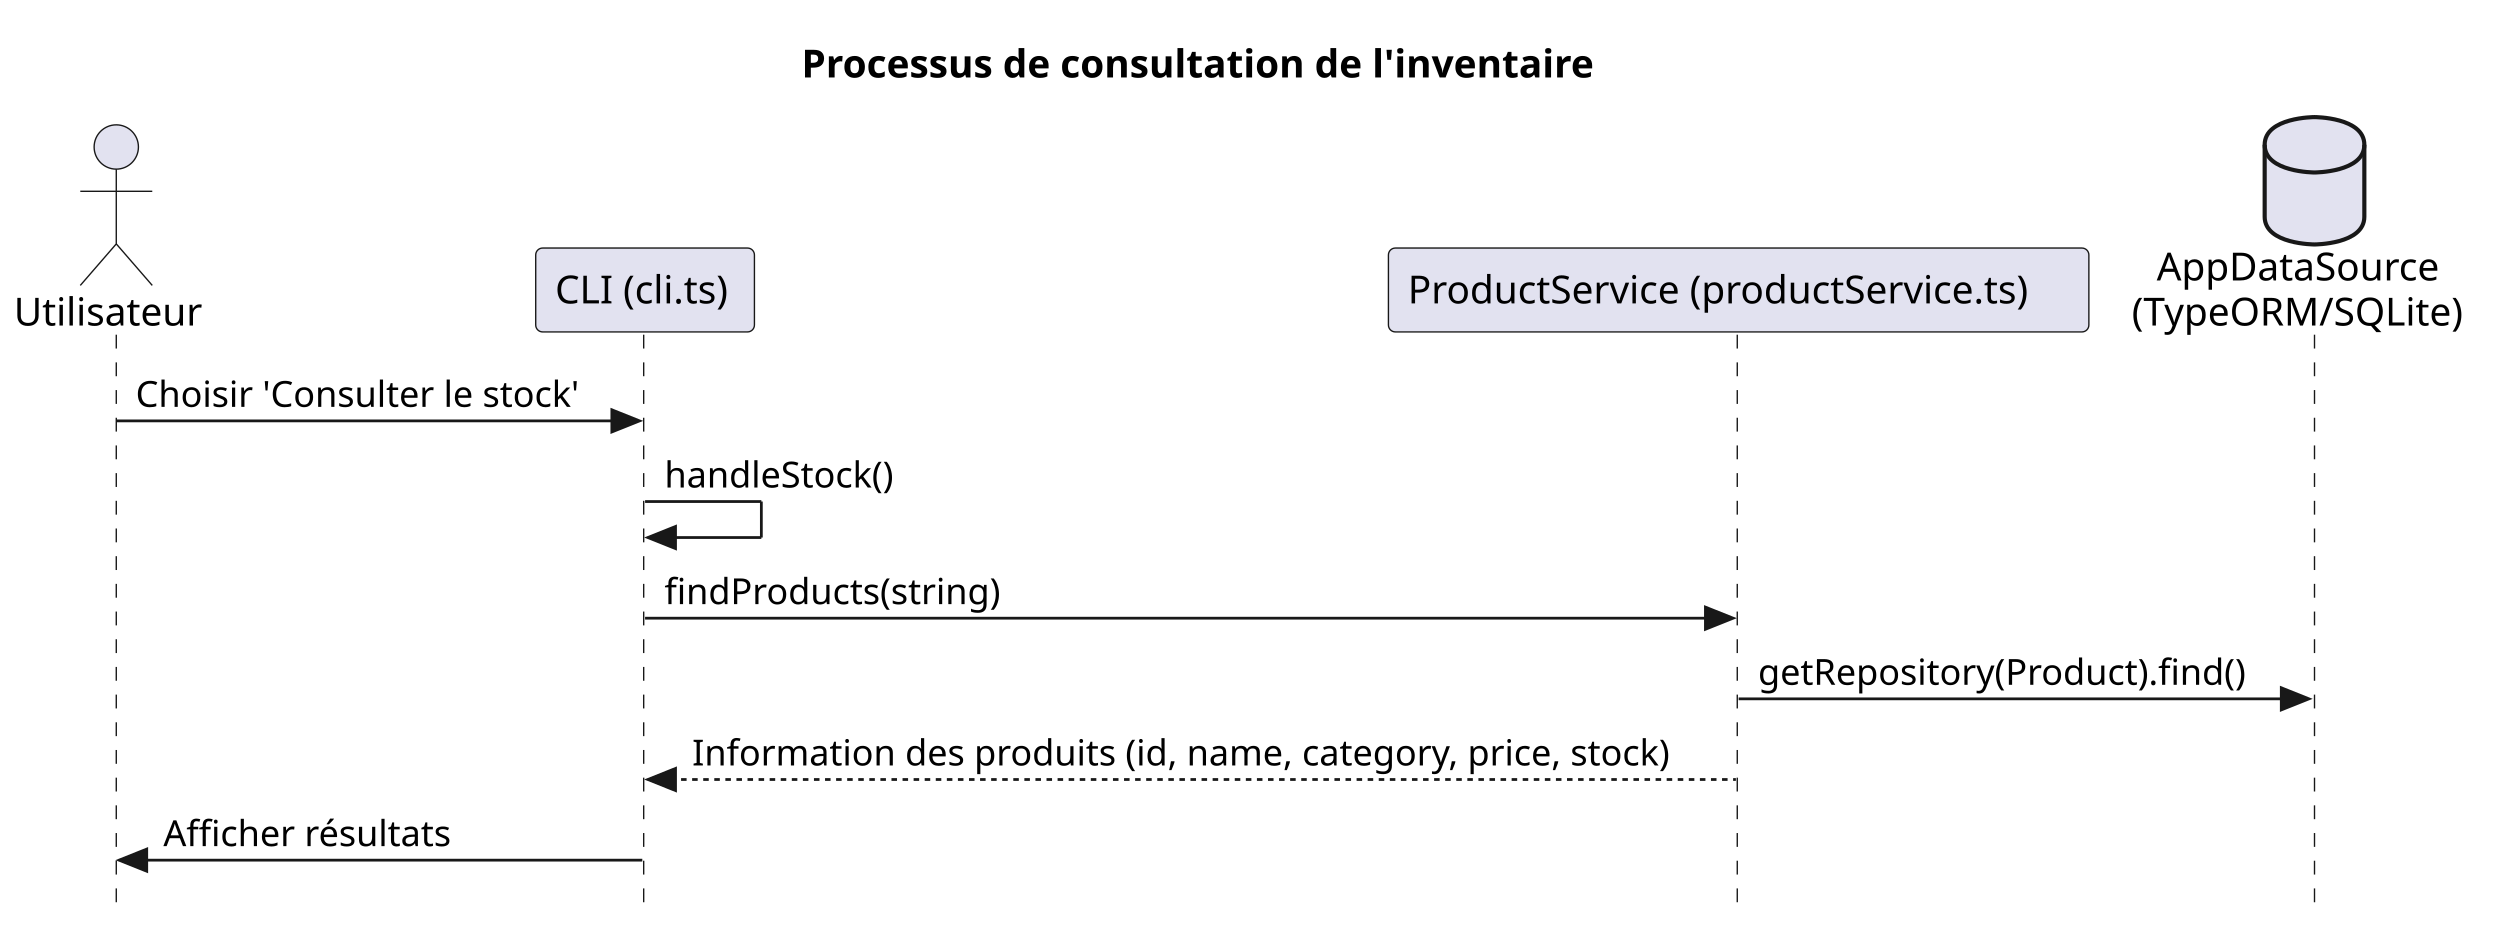
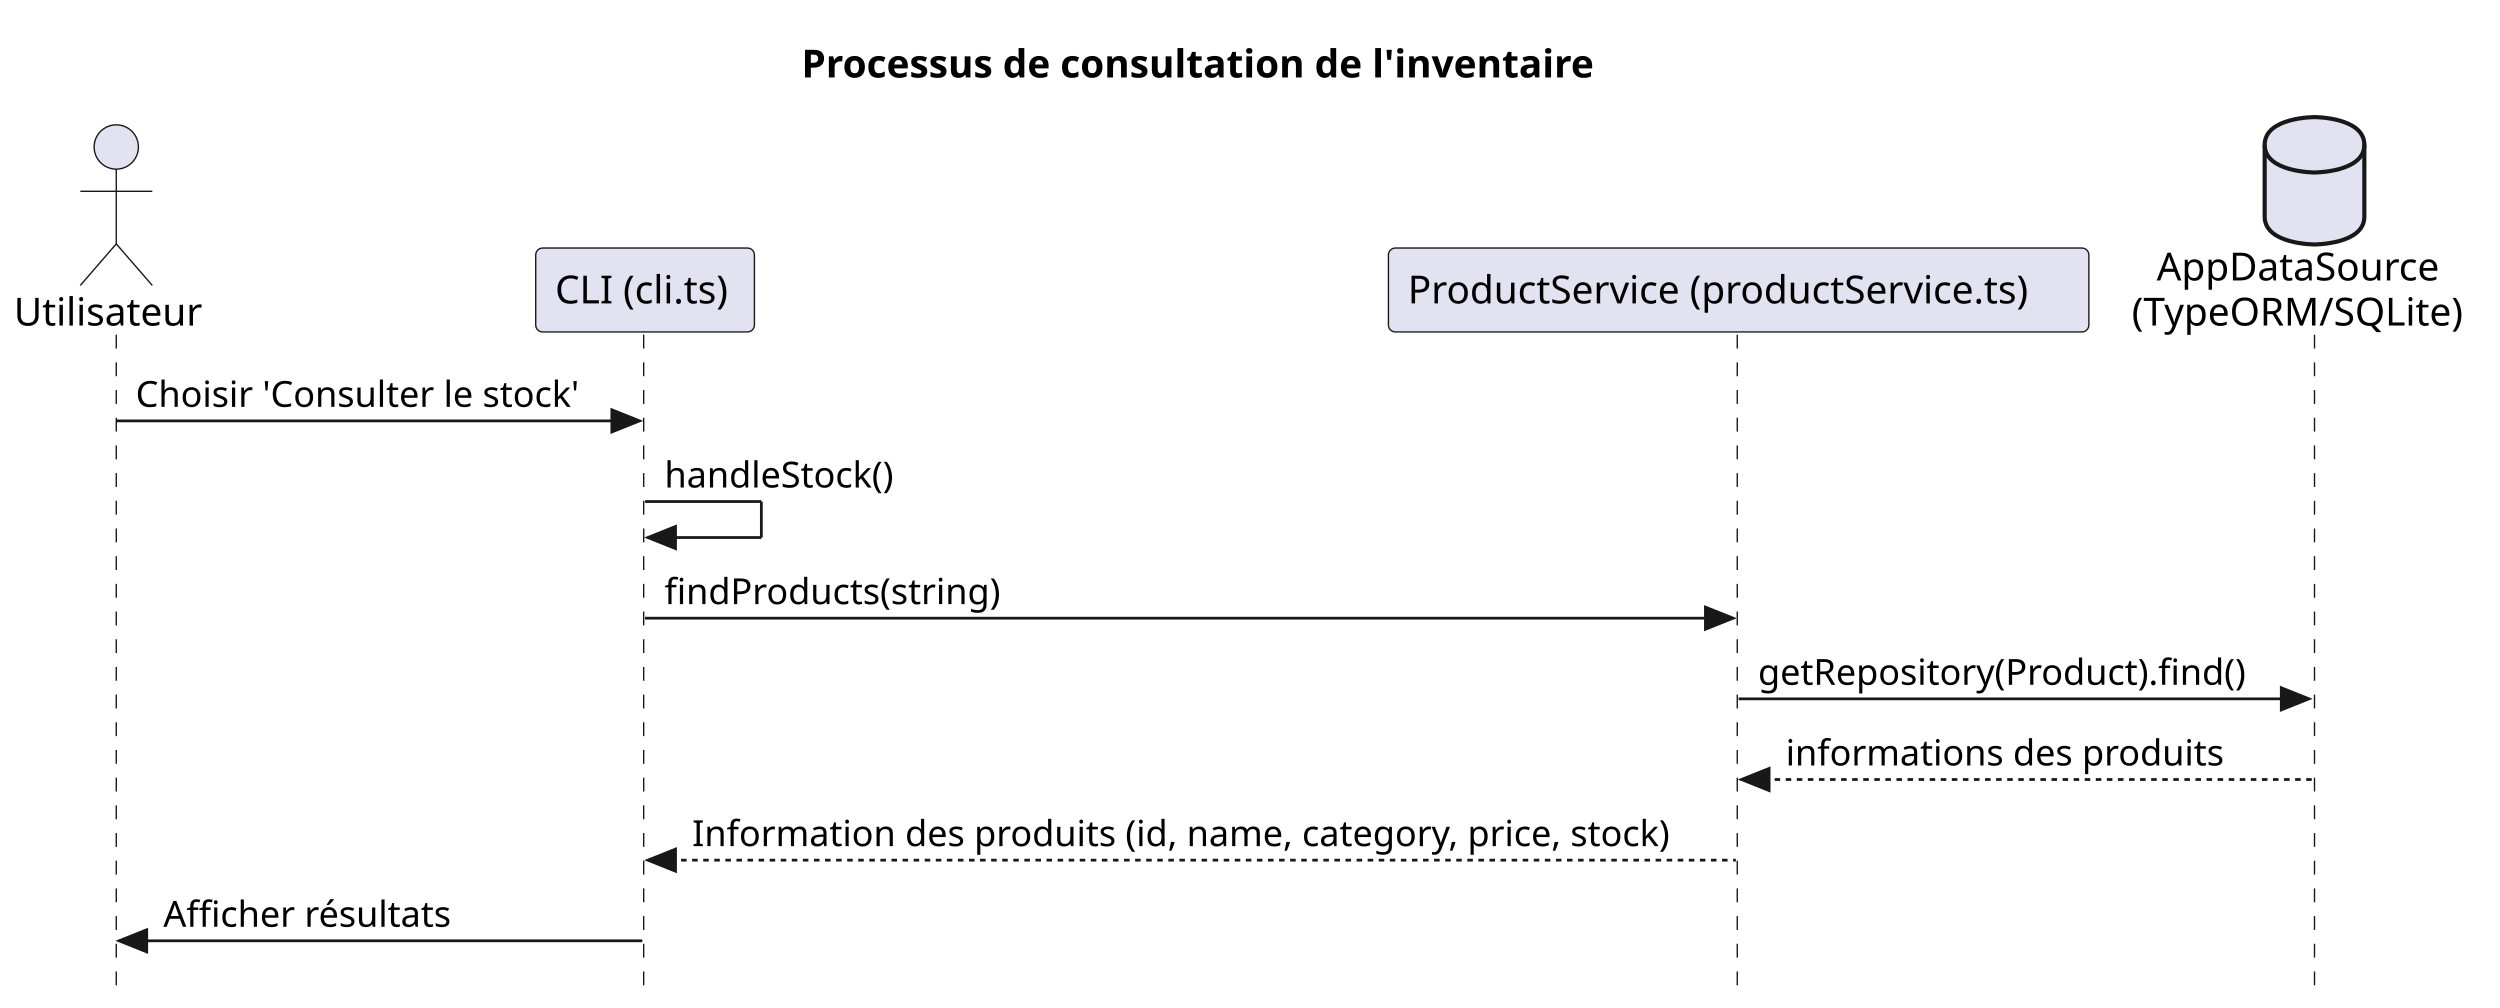
- <svg xmlns="http://www.w3.org/2000/svg" contentStyleType="text/css" height="335px" preserveAspectRatio="none" style="width:903px;height:335px;background:#FFFFFF;" version="1.1" viewBox="0 0 903 335" width="903px" zoomAndPan="magnify">
+ <svg xmlns="http://www.w3.org/2000/svg" contentStyleType="text/css" height="364px" preserveAspectRatio="none" style="width:903px;height:364px;background:#FFFFFF;" version="1.1" viewBox="0 0 903 364" width="903px" zoomAndPan="magnify">
  <defs />
  <g>
    <text fill="#000000" font-family="sans-serif" font-size="14" font-weight="bold" lengthAdjust="spacing" textLength="327" x="289.5" y="27.995">Processus de consultation de l'inventaire</text>
-     <line style="stroke:#181818;stroke-width:0.5;stroke-dasharray:5.0,5.0;" x1="42" x2="42" y1="120.891" y2="328.688" />
-     <line style="stroke:#181818;stroke-width:0.5;stroke-dasharray:5.0,5.0;" x1="232.5" x2="232.5" y1="120.891" y2="328.688" />
-     <line style="stroke:#181818;stroke-width:0.5;stroke-dasharray:5.0,5.0;" x1="627.5" x2="627.5" y1="120.891" y2="328.688" />
-     <line style="stroke:#181818;stroke-width:0.5;stroke-dasharray:5.0,5.0;" x1="836" x2="836" y1="120.891" y2="328.688" />
+     <line style="stroke:#181818;stroke-width:0.5;stroke-dasharray:5.0,5.0;" x1="42" x2="42" y1="120.891" y2="357.82" />
+     <line style="stroke:#181818;stroke-width:0.5;stroke-dasharray:5.0,5.0;" x1="232.5" x2="232.5" y1="120.891" y2="357.82" />
+     <line style="stroke:#181818;stroke-width:0.5;stroke-dasharray:5.0,5.0;" x1="627.5" x2="627.5" y1="120.891" y2="357.82" />
+     <line style="stroke:#181818;stroke-width:0.5;stroke-dasharray:5.0,5.0;" x1="836" x2="836" y1="120.891" y2="357.82" />
    <text fill="#000000" font-family="sans-serif" font-size="14" lengthAdjust="spacing" textLength="68" x="5" y="117.589">Utilisateur</text>
    <ellipse cx="42" cy="53.094" fill="#E2E2F0" rx="8" ry="8" style="stroke:#181818;stroke-width:0.5;" />
    <path d="M42,61.094 L42,88.094 M29,69.094 L55,69.094 M42,88.094 L29,103.094 M42,88.094 L55,103.094 " fill="none" style="stroke:#181818;stroke-width:0.5;" />
    <rect fill="#E2E2F0" height="30.297" rx="2.5" ry="2.5" style="stroke:#181818;stroke-width:0.5;" width="79" x="193.5" y="89.594" />
    <text fill="#000000" font-family="sans-serif" font-size="14" lengthAdjust="spacing" textLength="65" x="200.5" y="109.589">CLI (cli.ts)</text>
    <rect fill="#E2E2F0" height="30.297" rx="2.5" ry="2.5" style="stroke:#181818;stroke-width:0.5;" width="253" x="501.5" y="89.594" />
    <text fill="#000000" font-family="sans-serif" font-size="14" lengthAdjust="spacing" textLength="239" x="508.5" y="109.589">ProductService (productService.ts)</text>
    <text fill="#000000" font-family="sans-serif" font-size="14" lengthAdjust="spacing" textLength="108" x="779" y="101.292">AppDataSource</text>
    <text fill="#000000" font-family="sans-serif" font-size="14" lengthAdjust="spacing" textLength="126" x="770" y="117.589">(TypeORM/SQLite)</text>
    <path d="M818,52.297 C818,42.297 836,42.297 836,42.297 C836,42.297 854,42.297 854,52.297 L854,78.297 C854,88.297 836,88.297 836,88.297 C836,88.297 818,88.297 818,78.297 L818,52.297 " fill="#E2E2F0" style="stroke:#181818;stroke-width:1.5;" />
    <path d="M818,52.297 C818,62.297 836,62.297 836,62.297 C836,62.297 854,62.297 854,52.297 " fill="none" style="stroke:#181818;stroke-width:1.5;" />
    <polygon fill="#181818" points="221,148.023,231,152.023,221,156.023" style="stroke:#181818;stroke-width:1.0;" />
    <line style="stroke:#181818;stroke-width:1.0;" x1="42" x2="227" y1="152.023" y2="152.023" />
    <text fill="#000000" font-family="sans-serif" font-size="13" lengthAdjust="spacing" textLength="167" x="49" y="146.958">Choisir 'Consulter le stock'</text>
    <line style="stroke:#181818;stroke-width:1.0;" x1="233" x2="275" y1="181.156" y2="181.156" />
    <line style="stroke:#181818;stroke-width:1.0;" x1="275" x2="275" y1="181.156" y2="194.156" />
    <line style="stroke:#181818;stroke-width:1.0;" x1="234" x2="275" y1="194.156" y2="194.156" />
    <polygon fill="#181818" points="244,190.156,234,194.156,244,198.156" style="stroke:#181818;stroke-width:1.0;" />
    <text fill="#000000" font-family="sans-serif" font-size="13" lengthAdjust="spacing" textLength="89" x="240" y="176.09">handleStock()</text>
    <polygon fill="#181818" points="616,219.289,626,223.289,616,227.289" style="stroke:#181818;stroke-width:1.0;" />
    <line style="stroke:#181818;stroke-width:1.0;" x1="233" x2="622" y1="223.289" y2="223.289" />
    <text fill="#000000" font-family="sans-serif" font-size="13" lengthAdjust="spacing" textLength="125" x="240" y="218.223">findProducts(string)</text>
    <polygon fill="#181818" points="824,248.422,834,252.422,824,256.422" style="stroke:#181818;stroke-width:1.0;" />
    <line style="stroke:#181818;stroke-width:1.0;" x1="628" x2="830" y1="252.422" y2="252.422" />
    <text fill="#000000" font-family="sans-serif" font-size="13" lengthAdjust="spacing" textLength="184" x="635" y="247.356">getRepository(Product).find()</text>
-     <polygon fill="#181818" points="244,277.555,234,281.555,244,285.555" style="stroke:#181818;stroke-width:1.0;" />
-     <line style="stroke:#181818;stroke-width:1.0;stroke-dasharray:2.0,2.0;" x1="238" x2="627" y1="281.555" y2="281.555" />
-     <text fill="#000000" font-family="sans-serif" font-size="13" lengthAdjust="spacing" textLength="371" x="250" y="276.489">Information des produits (id, name, category, price, stock)</text>
-     <polygon fill="#181818" points="53,306.688,43,310.688,53,314.688" style="stroke:#181818;stroke-width:1.0;" />
-     <line style="stroke:#181818;stroke-width:1.0;" x1="47" x2="232" y1="310.688" y2="310.688" />
-     <text fill="#000000" font-family="sans-serif" font-size="13" lengthAdjust="spacing" textLength="108" x="59" y="305.622">Afficher résultats</text>
+     <polygon fill="#181818" points="639,277.555,629,281.555,639,285.555" style="stroke:#181818;stroke-width:1.0;" />
+     <line style="stroke:#181818;stroke-width:1.0;stroke-dasharray:2.0,2.0;" x1="633" x2="835" y1="281.555" y2="281.555" />
+     <text fill="#000000" font-family="sans-serif" font-size="13" lengthAdjust="spacing" textLength="163" x="645" y="276.489">informations des produits</text>
+     <polygon fill="#181818" points="244,306.688,234,310.688,244,314.688" style="stroke:#181818;stroke-width:1.0;" />
+     <line style="stroke:#181818;stroke-width:1.0;stroke-dasharray:2.0,2.0;" x1="238" x2="627" y1="310.688" y2="310.688" />
+     <text fill="#000000" font-family="sans-serif" font-size="13" lengthAdjust="spacing" textLength="371" x="250" y="305.622">Information des produits (id, name, category, price, stock)</text>
+     <polygon fill="#181818" points="53,335.82,43,339.82,53,343.82" style="stroke:#181818;stroke-width:1.0;" />
+     <line style="stroke:#181818;stroke-width:1.0;" x1="47" x2="232" y1="339.82" y2="339.82" />
+     <text fill="#000000" font-family="sans-serif" font-size="13" lengthAdjust="spacing" textLength="108" x="59" y="334.754">Afficher résultats</text>
  </g>
</svg>
